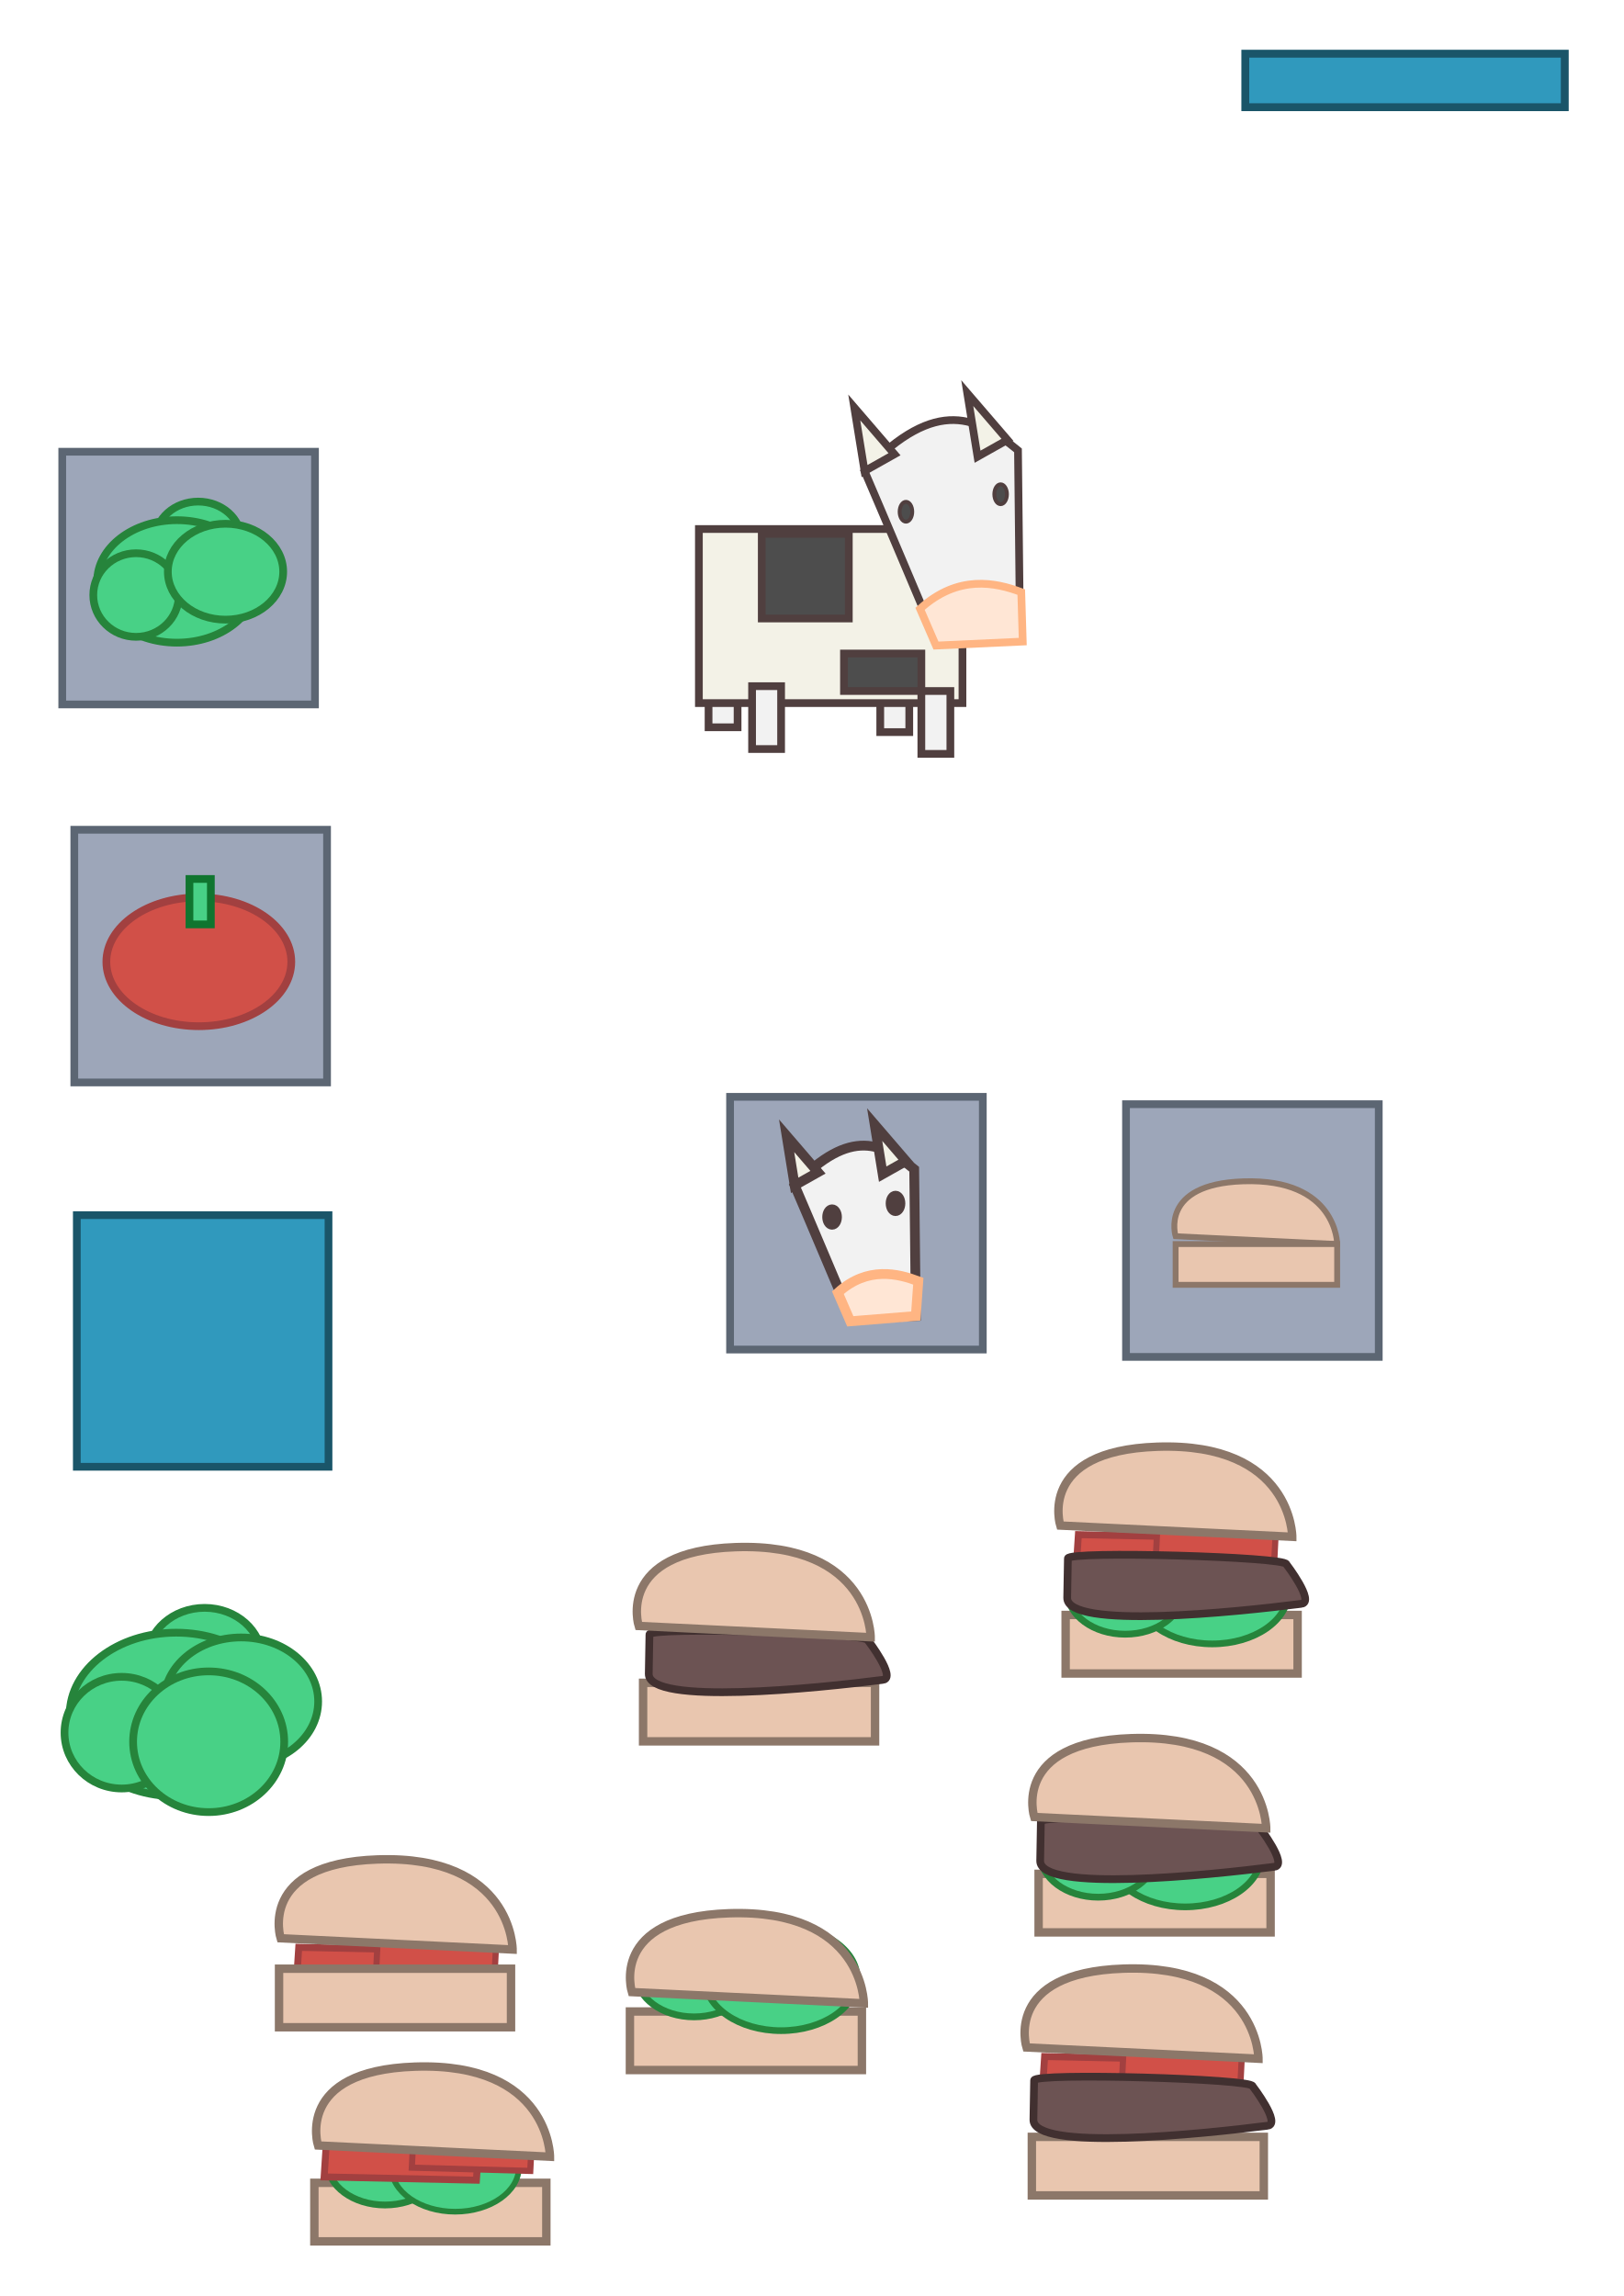
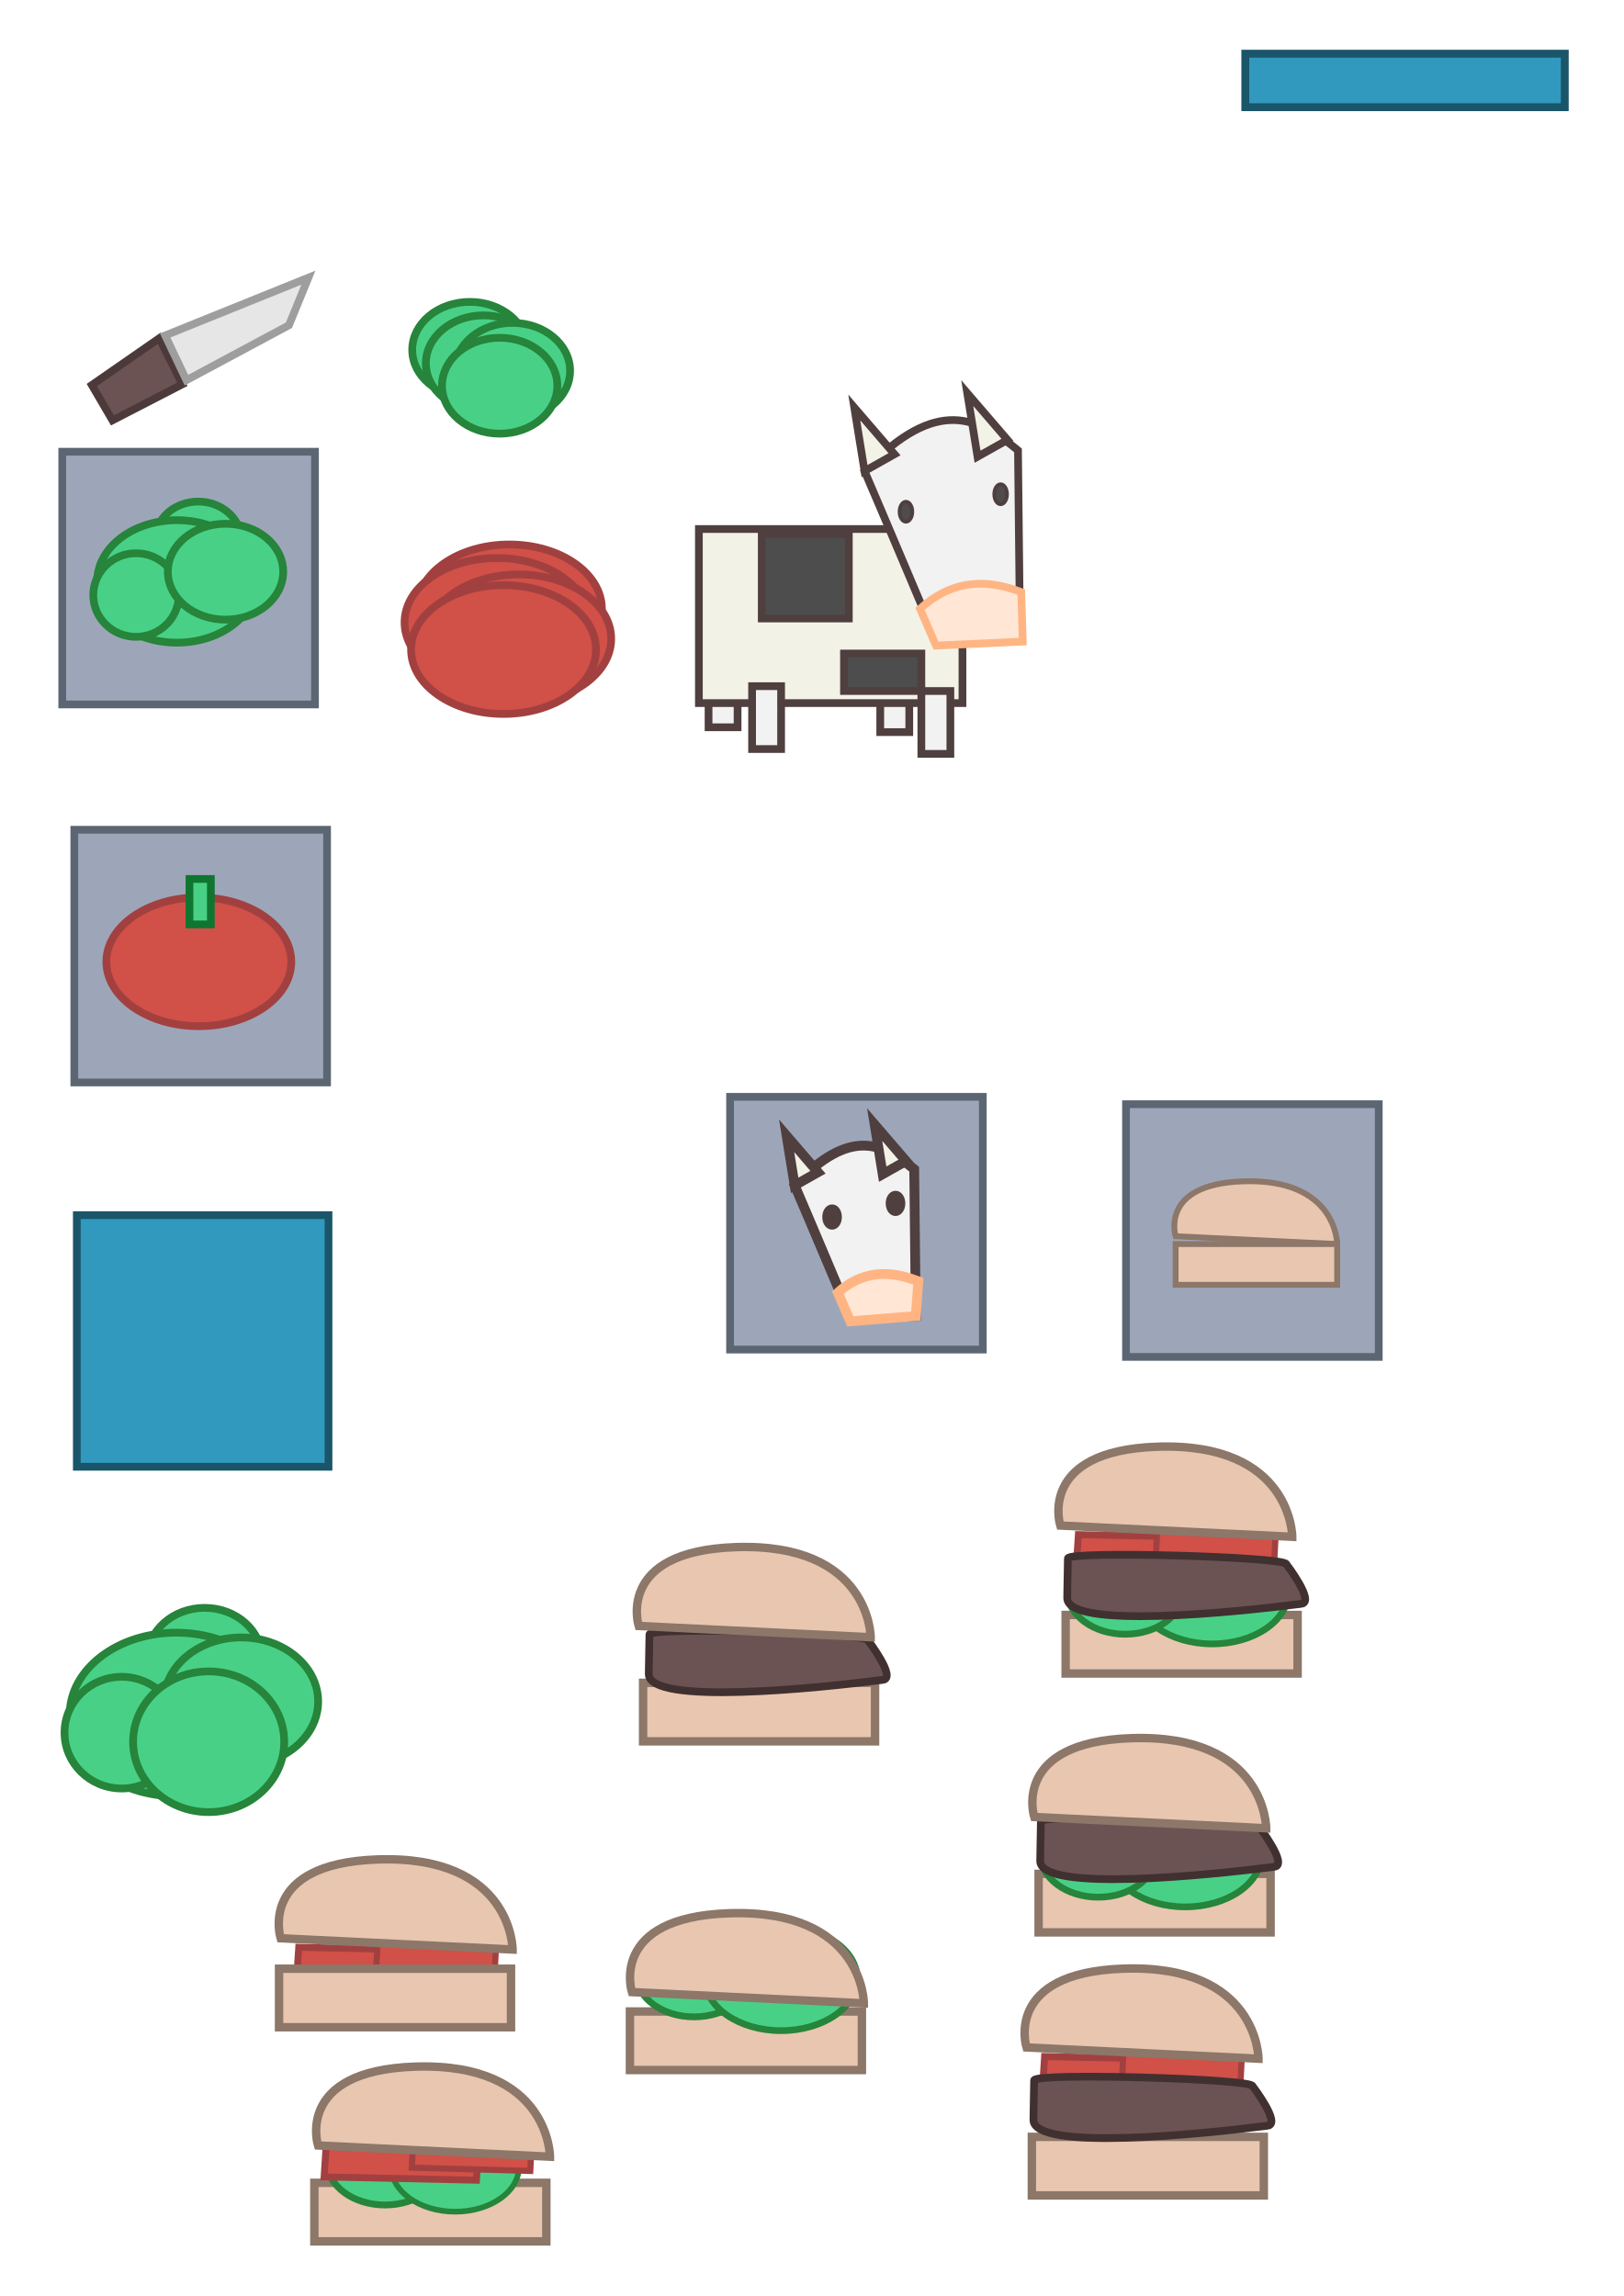
<svg xmlns="http://www.w3.org/2000/svg" width="210mm" height="297mm" viewBox="0 0 210 297" version="1.1" id="svg8">
  <defs id="defs2" />
  <g id="layer1">
    <rect style="fill:#e9c6af;fill-opacity:1;stroke:#8c7769;stroke-width:1.089;stroke-miterlimit:4;stroke-dasharray:none;stroke-opacity:1" id="rect5851-9-4-6-0" width="30.003" height="7.574" x="81.47" y="260.197" />
    <rect style="fill:#f2f2f2;fill-opacity:1;stroke:#503f3f;stroke-width:1;stroke-miterlimit:4;stroke-dasharray:none;stroke-opacity:1" id="rect2430-5-1" width="3.753" height="8.131" x="113.846" y="86.571" />
    <rect style="fill:#f2f2f2;fill-opacity:1;stroke:#503f3f;stroke-width:1;stroke-miterlimit:4;stroke-dasharray:none;stroke-opacity:1" id="rect2430-5-6" width="3.753" height="8.131" x="91.641" y="85.946" />
    <ellipse style="fill:#48d186;fill-opacity:1;stroke:#26843b;stroke-width:1;stroke-miterlimit:4;stroke-dasharray:none;stroke-opacity:1" id="path885-8-7-1" cx="26.466" cy="214.555" rx="7.411" ry="6.571" />
    <ellipse style="fill:#48d186;fill-opacity:1;stroke:#26843b;stroke-width:1;stroke-miterlimit:4;stroke-dasharray:none;stroke-opacity:1" id="path883-5" cx="22.789" cy="221.777" rx="13.772" ry="10.581" />
    <ellipse style="fill:#48d186;fill-opacity:1;stroke:#26843b;stroke-width:1;stroke-miterlimit:4;stroke-dasharray:none;stroke-opacity:1" id="path885-0" cx="15.735" cy="224.128" rx="7.39" ry="7.222" />
    <ellipse style="fill:#48d186;fill-opacity:1;stroke:#26843b;stroke-width:1;stroke-miterlimit:4;stroke-dasharray:none;stroke-opacity:1" id="path885-1-4" cx="31.187" cy="220.097" rx="9.962" ry="8.283" />
    <ellipse style="fill:#48d186;fill-opacity:1;stroke:#26843b;stroke-width:1;stroke-miterlimit:4;stroke-dasharray:none;stroke-opacity:1" id="path885-8-73" cx="26.988" cy="225.304" rx="9.772" ry="9.1" />
    <rect style="fill:#f3f2e7;fill-opacity:1;stroke:#503f3f;stroke-width:1;stroke-miterlimit:4;stroke-dasharray:none;stroke-opacity:1" id="rect1846" width="34.089" height="22.517" x="90.39" y="68.432" />
    <path style="fill:#f2f2f2;stroke:#503f3f;stroke-width:1;stroke-linecap:butt;stroke-linejoin:miter;stroke-miterlimit:4;stroke-dasharray:none;stroke-opacity:1" d="m 111.816,60.937 c 9.37,-9.856 14.785,-6.845 19.845,-2.68 l 0.265,24.37 -10.694,0.518 c 0,0 -7.872,-18.661 -9.416,-22.208 z" id="path1881" />
    <rect style="fill:#f2f2f2;fill-opacity:1;stroke:#503f3f;stroke-width:1;stroke-miterlimit:4;stroke-dasharray:none;stroke-opacity:1" id="rect2430" width="3.753" height="8.131" x="119.162" y="89.386" />
    <rect style="fill:#f2f2f2;fill-opacity:1;stroke:#503f3f;stroke-width:1;stroke-miterlimit:4;stroke-dasharray:none;stroke-opacity:1" id="rect2430-5" width="3.753" height="8.131" x="97.27" y="88.76" />
    <path style="fill:#ffe6d5;stroke:#ffb583;stroke-width:1;stroke-linecap:butt;stroke-linejoin:miter;stroke-miterlimit:4;stroke-dasharray:none;stroke-opacity:1" d="m 132.276,82.99 -11.223,0.518 -2.06,-4.755 c 4.928,-4.479 9.796,-3.399 13.091,-2.163 z" id="path2693" />
    <rect style="fill:#4d4d4d;fill-opacity:1;stroke:#503f3f;stroke-width:1;stroke-miterlimit:4;stroke-dasharray:none;stroke-opacity:1" id="rect2953" width="11.259" height="10.946" x="98.521" y="69.058" />
    <rect style="fill:#4d4d4d;fill-opacity:1;stroke:#503f3f;stroke-width:1;stroke-miterlimit:4;stroke-dasharray:none;stroke-opacity:1" id="rect2953-8" width="10.008" height="4.847" x="109.155" y="84.538" />
    <ellipse style="fill:#4d4d4d;fill-opacity:1;stroke:#503f3f;stroke-width:0.499;stroke-miterlimit:4;stroke-dasharray:none;stroke-opacity:1" id="path3101-5" cx="129.416" cy="63.933" rx="0.815" ry="1.285" />
    <ellipse style="fill:#4d4d4d;fill-opacity:1;stroke:#503f3f;stroke-width:0.499;stroke-miterlimit:4;stroke-dasharray:none;stroke-opacity:1" id="path3101-5-6" cx="117.17" cy="66.197" rx="0.815" ry="1.285" />
    <path style="fill:#f3f2e7;fill-opacity:1;stroke:#503f3f;stroke-width:1;stroke-linecap:butt;stroke-linejoin:miter;stroke-miterlimit:4;stroke-dasharray:none;stroke-opacity:1" d="m 111.816,60.937 3.874,-2.179 -5.205,-6.052 z" id="path3442" />
    <path style="fill:#f3f2e7;fill-opacity:1;stroke:#503f3f;stroke-width:1;stroke-linecap:butt;stroke-linejoin:miter;stroke-miterlimit:4;stroke-dasharray:none;stroke-opacity:1" d="m 126.43,59.08 3.874,-2.179 -5.205,-6.052 z" id="path3442-9" />
    <rect style="fill:#9da6b9;fill-opacity:1;fill-rule:evenodd;stroke:#5c6673;stroke-width:1;stroke-miterlimit:4;stroke-dasharray:none;stroke-opacity:1" id="rect10-1-5" width="32.689" height="32.689" x="9.61" y="107.332" />
    <ellipse style="fill:#d15048;fill-opacity:1;stroke:#a24040;stroke-width:1;stroke-miterlimit:4;stroke-dasharray:none;stroke-opacity:1" id="path835-1-6" cx="25.715" cy="124.414" rx="11.959" ry="8.33" />
    <rect style="fill:#48d186;fill-opacity:1;stroke:#10752f;stroke-width:1;stroke-miterlimit:4;stroke-dasharray:none;stroke-opacity:1" id="rect837-8-5" width="2.765" height="5.876" x="24.505" y="113.7" />
    <rect style="fill:#3099bd;fill-opacity:1;stroke:#1a5569;stroke-width:1;stroke-miterlimit:4;stroke-dasharray:none;stroke-opacity:1" id="rect6076-6-5-8" width="32.551" height="32.551" x="9.936" y="157.184" />
    <rect style="fill:#9da6b9;fill-opacity:1;fill-rule:evenodd;stroke:#5c6673;stroke-width:1;stroke-miterlimit:4;stroke-dasharray:none;stroke-opacity:1" id="rect10-1-5-5" width="32.689" height="32.689" x="8.05" y="58.434" />
    <ellipse style="fill:#48d186;fill-opacity:1;stroke:#26843b;stroke-width:1;stroke-miterlimit:4;stroke-dasharray:none;stroke-opacity:1" id="path885-8-7-1-8" cx="25.633" cy="69.803" rx="5.549" ry="4.92" />
    <ellipse style="fill:#48d186;fill-opacity:1;stroke:#26843b;stroke-width:1;stroke-miterlimit:4;stroke-dasharray:none;stroke-opacity:1" id="path883-5-5" cx="22.88" cy="75.21" rx="10.312" ry="7.922" />
    <ellipse style="fill:#48d186;fill-opacity:1;stroke:#26843b;stroke-width:1;stroke-miterlimit:4;stroke-dasharray:none;stroke-opacity:1" id="path885-0-9" cx="17.598" cy="76.971" rx="5.533" ry="5.407" />
    <ellipse style="fill:#48d186;fill-opacity:1;stroke:#26843b;stroke-width:1;stroke-miterlimit:4;stroke-dasharray:none;stroke-opacity:1" id="path885-1-4-8" cx="29.167" cy="73.953" rx="7.459" ry="6.202" />
    <rect style="fill:#9da6b9;fill-opacity:1;fill-rule:evenodd;stroke:#5c6673;stroke-width:1;stroke-miterlimit:4;stroke-dasharray:none;stroke-opacity:1" id="rect10-1-5-3" width="32.689" height="32.689" x="94.422" y="141.881" />
    <path style="fill:#f2f2f2;stroke:#503f3f;stroke-width:1.265;stroke-linecap:butt;stroke-linejoin:miter;stroke-miterlimit:4;stroke-dasharray:none;stroke-opacity:1" d="m 102.775,153.332 c 7.301,-7.68 11.52,-5.334 15.463,-2.088 l 0.206,18.989 -8.332,0.403 c 0,0 -6.134,-14.54 -7.337,-17.304 z" id="path1881-5" />
    <path style="fill:#ffe6d5;stroke:#ffb583;stroke-width:1.265;stroke-linecap:butt;stroke-linejoin:miter;stroke-miterlimit:4;stroke-dasharray:none;stroke-opacity:1" d="m 118.444,170.232 -8.472,0.686 -1.605,-3.705 c 3.84,-3.49 7.833,-2.446 10.401,-1.483 z" id="path2693-5" />
    <ellipse style="fill:#4d4d4d;fill-opacity:1;stroke:#503f3f;stroke-width:1.265;stroke-miterlimit:4;stroke-dasharray:none" id="path3101-5-8" cx="115.819" cy="155.666" rx="0.635" ry="1.001" />
    <ellipse style="fill:#4d4d4d;fill-opacity:1;stroke:#503f3f;stroke-width:1.265;stroke-miterlimit:4;stroke-dasharray:none" id="path3101-5-6-2" cx="107.616" cy="157.431" rx="0.635" ry="1.001" />
    <path style="fill:#f3f2e7;fill-opacity:1;stroke:#503f3f;stroke-width:1.265;stroke-linecap:butt;stroke-linejoin:miter;stroke-miterlimit:4;stroke-dasharray:none;stroke-opacity:1" d="m 102.775,153.332 3.018,-1.698 -4.056,-4.716 z" id="path3442-0" />
    <path style="fill:#f3f2e7;fill-opacity:1;stroke:#503f3f;stroke-width:1.265;stroke-linecap:butt;stroke-linejoin:miter;stroke-miterlimit:4;stroke-dasharray:none;stroke-opacity:1" d="m 114.162,151.885 3.018,-1.698 -4.056,-4.716 z" id="path3442-9-3" />
    <rect style="fill:#9da6b9;fill-opacity:1;fill-rule:evenodd;stroke:#5c6673;stroke-width:1;stroke-miterlimit:4;stroke-dasharray:none;stroke-opacity:1" id="rect10-1-5-3-6" width="32.689" height="32.689" x="145.631" y="142.834" />
    <path style="fill:#e9c6af;stroke:#8c7769;stroke-width:0.758;stroke-linecap:butt;stroke-linejoin:miter;stroke-miterlimit:4;stroke-dasharray:none;stroke-opacity:1" d="m 152.047,159.911 c 0,0 -2.124,-6.73 8.722,-7.1 12.174,-0.415 12.171,8.114 12.171,8.114 z" id="path5718-3-9" />
    <rect style="fill:#e9c6af;fill-opacity:1;stroke:#8c7769;stroke-width:0.758;stroke-miterlimit:4;stroke-dasharray:none;stroke-opacity:1" id="rect5851-9-4" width="20.893" height="5.274" x="152.047" y="160.925" />
    <rect style="fill:#e9c6af;fill-opacity:1;stroke:#8c7769;stroke-width:1.089;stroke-miterlimit:4;stroke-dasharray:none;stroke-opacity:1" id="rect5851-9-4-6" width="30.003" height="7.574" x="83.173" y="217.68" />
    <ellipse style="fill:#48d186;fill-opacity:1;stroke:#26843b;stroke-width:0.876;stroke-miterlimit:4;stroke-dasharray:none;stroke-opacity:1" id="path885-0-5" cx="89.766" cy="255.4" rx="7.452" ry="5.493" />
    <ellipse style="fill:#48d186;fill-opacity:1;stroke:#26843b;stroke-width:0.864;stroke-miterlimit:4;stroke-dasharray:none;stroke-opacity:1" id="path885-8-73-8" cx="101.019" cy="255.937" rx="9.84" ry="6.739" />
    <path style="fill:#e9c6af;stroke:#8c7769;stroke-width:1.089;stroke-linecap:butt;stroke-linejoin:miter;stroke-miterlimit:4;stroke-dasharray:none;stroke-opacity:1" d="m 81.725,257.687 c 0,0 -3.05,-9.664 12.525,-10.195 17.483,-0.596 17.477,11.652 17.477,11.652 z" id="path5718-3-9-1-1" />
    <path style="fill:#6c5353;stroke:#413030;stroke-width:1;stroke-linecap:butt;stroke-linejoin:miter;stroke-miterlimit:4;stroke-dasharray:none;stroke-opacity:1" d="m 114.195,217.298 c -8.443,1.074 -30.361,3.357 -30.289,-0.783 l 0.089,-5.091 c 0.018,-1.019 28.269,-0.208 28.252,0.748 0,0 3.761,4.896 1.948,5.127 z" id="path1063" />
    <path style="fill:#e9c6af;stroke:#8c7769;stroke-width:1.089;stroke-linecap:butt;stroke-linejoin:miter;stroke-miterlimit:4;stroke-dasharray:none;stroke-opacity:1" d="m 82.605,210.327 c 0,0 -3.05,-9.664 12.525,-10.195 17.483,-0.596 17.477,11.652 17.477,11.652 z" id="path5718-3-9-1" />
    <rect style="fill:#e9c6af;fill-opacity:1;stroke:#8c7769;stroke-width:1.089;stroke-miterlimit:4;stroke-dasharray:none;stroke-opacity:1" id="rect5851-9-4-6-8" width="30.003" height="7.574" x="134.328" y="242.392" />
    <ellipse style="fill:#48d186;fill-opacity:1;stroke:#26843b;stroke-width:0.864;stroke-miterlimit:4;stroke-dasharray:none;stroke-opacity:1" id="path885-8-73-8-8" cx="153.288" cy="239.926" rx="9.84" ry="6.739" />
    <ellipse style="fill:#48d186;fill-opacity:1;stroke:#26843b;stroke-width:0.876;stroke-miterlimit:4;stroke-dasharray:none;stroke-opacity:1" id="path885-0-5-9" cx="142.036" cy="239.918" rx="7.452" ry="5.493" />
    <path style="fill:#6c5353;stroke:#413030;stroke-width:1;stroke-linecap:butt;stroke-linejoin:miter;stroke-miterlimit:4;stroke-dasharray:none;stroke-opacity:1" d="m 164.821,241.48 c -8.443,1.074 -30.361,3.357 -30.289,-0.783 l 0.089,-5.091 c 0.018,-1.019 28.269,-0.208 28.252,0.748 0,0 3.761,4.896 1.948,5.127 z" id="path1063-2" />
    <path style="fill:#e9c6af;stroke:#8c7769;stroke-width:1.089;stroke-linecap:butt;stroke-linejoin:miter;stroke-miterlimit:4;stroke-dasharray:none;stroke-opacity:1" d="m 133.76,235.038 c 0,0 -3.05,-9.664 12.525,-10.195 17.483,-0.596 17.477,11.652 17.477,11.652 z" id="path5718-3-9-1-3" />
    <rect style="fill:#e9c6af;fill-opacity:1;stroke:#8c7769;stroke-width:1.089;stroke-miterlimit:4;stroke-dasharray:none;stroke-opacity:1" id="rect5851-9-4-6-8-0" width="30.003" height="7.574" x="133.452" y="276.415" />
    <path style="fill:#d15048;fill-opacity:1;stroke:#a24040;stroke-width:0.902;stroke-linecap:butt;stroke-linejoin:miter;stroke-miterlimit:4;stroke-dasharray:none;stroke-opacity:1" d="m 135.105,266.022 19.694,0.422 -0.265,4.069 -19.694,-0.422 z" id="path6563-9" />
    <path style="fill:#d15048;fill-opacity:1;stroke:#a24040;stroke-width:0.796;stroke-linecap:butt;stroke-linejoin:miter;stroke-miterlimit:4;stroke-dasharray:none;stroke-opacity:1" d="m 145.328,264.825 15.319,0.422 -0.206,4.069 -15.319,-0.422 z" id="path6563-9-2" />
    <path style="fill:#6c5353;stroke:#413030;stroke-width:1;stroke-linecap:butt;stroke-linejoin:miter;stroke-miterlimit:4;stroke-dasharray:none;stroke-opacity:1" d="m 163.946,274.974 c -8.443,1.074 -30.361,3.357 -30.289,-0.783 l 0.089,-5.091 c 0.018,-1.019 28.269,-0.208 28.252,0.748 0,0 3.761,4.896 1.948,5.127 z" id="path1063-2-6" />
    <path style="fill:#e9c6af;stroke:#8c7769;stroke-width:1.089;stroke-linecap:butt;stroke-linejoin:miter;stroke-miterlimit:4;stroke-dasharray:none;stroke-opacity:1" d="m 132.761,264.849 c 0,0 -3.05,-9.664 12.525,-10.195 17.483,-0.596 17.477,11.652 17.477,11.652 z" id="path5718-3-9-1-3-4" />
    <rect style="fill:#e9c6af;fill-opacity:1;stroke:#8c7769;stroke-width:1.089;stroke-miterlimit:4;stroke-dasharray:none;stroke-opacity:1" id="rect5851-9-4-6-8-0-2" width="30.003" height="7.574" x="137.822" y="208.903" />
    <ellipse style="fill:#48d186;fill-opacity:1;stroke:#26843b;stroke-width:0.864;stroke-miterlimit:4;stroke-dasharray:none;stroke-opacity:1" id="path885-8-73-8-8-2-1" cx="156.783" cy="205.908" rx="9.84" ry="6.739" />
    <ellipse style="fill:#48d186;fill-opacity:1;stroke:#26843b;stroke-width:0.876;stroke-miterlimit:4;stroke-dasharray:none;stroke-opacity:1" id="path885-0-5-9-0-3" cx="145.53" cy="205.9" rx="7.452" ry="5.493" />
    <path style="fill:#d15048;fill-opacity:1;stroke:#a24040;stroke-width:0.902;stroke-linecap:butt;stroke-linejoin:miter;stroke-miterlimit:4;stroke-dasharray:none;stroke-opacity:1" d="m 139.475,198.511 19.694,0.422 -0.265,4.069 -19.694,-0.422 z" id="path6563-9-21" />
    <path style="fill:#d15048;fill-opacity:1;stroke:#a24040;stroke-width:0.796;stroke-linecap:butt;stroke-linejoin:miter;stroke-miterlimit:4;stroke-dasharray:none;stroke-opacity:1" d="m 149.698,197.313 15.319,0.422 -0.206,4.069 -15.319,-0.422 z" id="path6563-9-2-5" />
    <path style="fill:#6c5353;stroke:#413030;stroke-width:1;stroke-linecap:butt;stroke-linejoin:miter;stroke-miterlimit:4;stroke-dasharray:none;stroke-opacity:1" d="m 168.315,207.462 c -8.443,1.074 -30.361,3.357 -30.289,-0.783 l 0.089,-5.091 c 0.018,-1.019 28.269,-0.208 28.252,0.748 0,0 3.761,4.896 1.948,5.127 z" id="path1063-2-6-5" />
    <path style="fill:#e9c6af;stroke:#8c7769;stroke-width:1.089;stroke-linecap:butt;stroke-linejoin:miter;stroke-miterlimit:4;stroke-dasharray:none;stroke-opacity:1" d="m 137.13,197.337 c 0,0 -3.05,-9.664 12.525,-10.195 17.483,-0.596 17.477,11.652 17.477,11.652 z" id="path5718-3-9-1-3-4-8" />
    <path style="fill:#d15048;fill-opacity:1;stroke:#a24040;stroke-width:0.902;stroke-linecap:butt;stroke-linejoin:miter;stroke-miterlimit:4;stroke-dasharray:none;stroke-opacity:1" d="m 38.64,251.898 19.694,0.422 -0.265,4.069 -19.694,-0.422 z" id="path6563-9-21-1" />
    <path style="fill:#d15048;fill-opacity:1;stroke:#a24040;stroke-width:0.796;stroke-linecap:butt;stroke-linejoin:miter;stroke-miterlimit:4;stroke-dasharray:none;stroke-opacity:1" d="m 48.863,250.701 15.319,0.422 -0.206,4.069 -15.319,-0.422 z" id="path6563-9-2-5-9" />
    <path style="fill:#e9c6af;stroke:#8c7769;stroke-width:1.089;stroke-linecap:butt;stroke-linejoin:miter;stroke-miterlimit:4;stroke-dasharray:none;stroke-opacity:1" d="m 36.295,250.725 c 0,0 -3.05,-9.664 12.525,-10.195 17.483,-0.596 17.477,11.652 17.477,11.652 z" id="path5718-3-9-1-3-4-8-5" />
    <rect style="fill:#e9c6af;fill-opacity:1;stroke:#8c7769;stroke-width:1.089;stroke-miterlimit:4;stroke-dasharray:none;stroke-opacity:1" id="rect5851-9-4-6-0-8" width="30.003" height="7.574" x="36.089" y="254.663" />
    <rect style="fill:#e9c6af;fill-opacity:1;stroke:#8c7769;stroke-width:1.089;stroke-miterlimit:4;stroke-dasharray:none;stroke-opacity:1" id="rect5851-9-4-6-0-8-5" width="30.003" height="7.574" x="40.657" y="282.359" />
    <ellipse style="fill:#48d186;fill-opacity:1;stroke:#26843b;stroke-width:0.876;stroke-miterlimit:4;stroke-dasharray:none;stroke-opacity:1" id="path885-0-5-8" cx="49.8" cy="279.735" rx="7.452" ry="5.493" />
    <ellipse style="fill:#48d186;fill-opacity:1;stroke:#26843b;stroke-width:0.732;stroke-miterlimit:4;stroke-dasharray:none;stroke-opacity:1" id="path885-8-73-8-3" cx="58.867" cy="280.31" rx="8.249" ry="5.784" />
    <path style="fill:#d15048;fill-opacity:1;stroke:#a24040;stroke-width:0.902;stroke-linecap:butt;stroke-linejoin:miter;stroke-miterlimit:4;stroke-dasharray:none;stroke-opacity:1" d="m 42.187,277.527 19.694,0.422 -0.265,4.069 -19.694,-0.422 z" id="path6563-9-21-1-3" />
    <path style="fill:#d15048;fill-opacity:1;stroke:#a24040;stroke-width:0.796;stroke-linecap:butt;stroke-linejoin:miter;stroke-miterlimit:4;stroke-dasharray:none;stroke-opacity:1" d="m 53.468,276.33 15.319,0.422 -0.206,4.069 -15.319,-0.422 z" id="path6563-9-2-5-9-5" />
    <path style="fill:#e9c6af;stroke:#8c7769;stroke-width:1.089;stroke-linecap:butt;stroke-linejoin:miter;stroke-miterlimit:4;stroke-dasharray:none;stroke-opacity:1" d="m 41.129,277.527 c 0,0 -3.05,-9.664 12.525,-10.195 17.483,-0.596 17.477,11.652 17.477,11.652 z" id="path5718-3-9-1-3-4-8-5-1" />
    <rect style="fill:#3099bd;fill-opacity:1;stroke:#1a5569;stroke-width:1.018;stroke-miterlimit:4;stroke-dasharray:none;stroke-opacity:1" id="rect6076-6-5-8-5" width="41.316" height="6.92" x="161.061" y="6.946" />
+     <path style="fill:#6c5353;fill-opacity:1;stroke:#4c3a3a;stroke-width:1;stroke-linecap:butt;stroke-linejoin:miter;stroke-miterlimit:4;stroke-dasharray:none;stroke-opacity:1" d="m 11.875,49.806 8.716,-6.048 2.991,5.95 -9.037,4.664 z" id="path1014" />
+     <path style="fill:#e6e6e6;stroke:#9e9e9e;stroke-width:1;stroke-linecap:butt;stroke-linejoin:miter;stroke-miterlimit:4;stroke-dasharray:none;stroke-opacity:1" d="m 39.888,35.914 -18.527,7.479 2.75,5.786 13.259,-7.109 z" id="path1049" />
+     <ellipse style="fill:#48d186;fill-opacity:1;stroke:#26843b;stroke-width:1;stroke-miterlimit:4;stroke-dasharray:none;stroke-opacity:1" id="path885-1-4-8-2" cx="60.774" cy="45.252" rx="7.459" ry="6.202" />
+     <ellipse style="fill:#48d186;fill-opacity:1;stroke:#26843b;stroke-width:1;stroke-miterlimit:4;stroke-dasharray:none;stroke-opacity:1" id="path885-1-4-8-2-0" cx="62.539" cy="46.995" rx="7.459" ry="6.202" />
+     <ellipse style="fill:#48d186;fill-opacity:1;stroke:#26843b;stroke-width:1;stroke-miterlimit:4;stroke-dasharray:none;stroke-opacity:1" id="path885-1-4-8-2-0-3" cx="66.272" cy="47.965" rx="7.459" ry="6.202" />
+     <ellipse style="fill:#d15048;fill-opacity:1;stroke:#a24040;stroke-width:1;stroke-miterlimit:4;stroke-dasharray:none;stroke-opacity:1" id="path835-1-6-2" cx="65.884" cy="78.761" rx="11.959" ry="8.33" />
+     <ellipse style="fill:#d15048;fill-opacity:1;stroke:#a24040;stroke-width:1;stroke-miterlimit:4;stroke-dasharray:none;stroke-opacity:1" id="path835-1-6-2-9" cx="64.281" cy="80.515" rx="11.959" ry="8.33" />
+     <ellipse style="fill:#d15048;fill-opacity:1;stroke:#a24040;stroke-width:1;stroke-miterlimit:4;stroke-dasharray:none;stroke-opacity:1" id="path835-1-6-2-9-0" cx="67.089" cy="82.633" rx="11.959" ry="8.33" />
+     <ellipse style="fill:#d15048;fill-opacity:1;stroke:#a24040;stroke-width:1;stroke-miterlimit:4;stroke-dasharray:none;stroke-opacity:1" id="path835-1-6-2-9-0-7" cx="65.125" cy="84.021" rx="11.959" ry="8.33" />
+     <ellipse style="fill:#48d186;fill-opacity:1;stroke:#26843b;stroke-width:1;stroke-miterlimit:4;stroke-dasharray:none;stroke-opacity:1" id="path885-1-4-8-2-0-3-2" cx="64.624" cy="49.894" rx="7.459" ry="6.202" />
  </g>
</svg>
